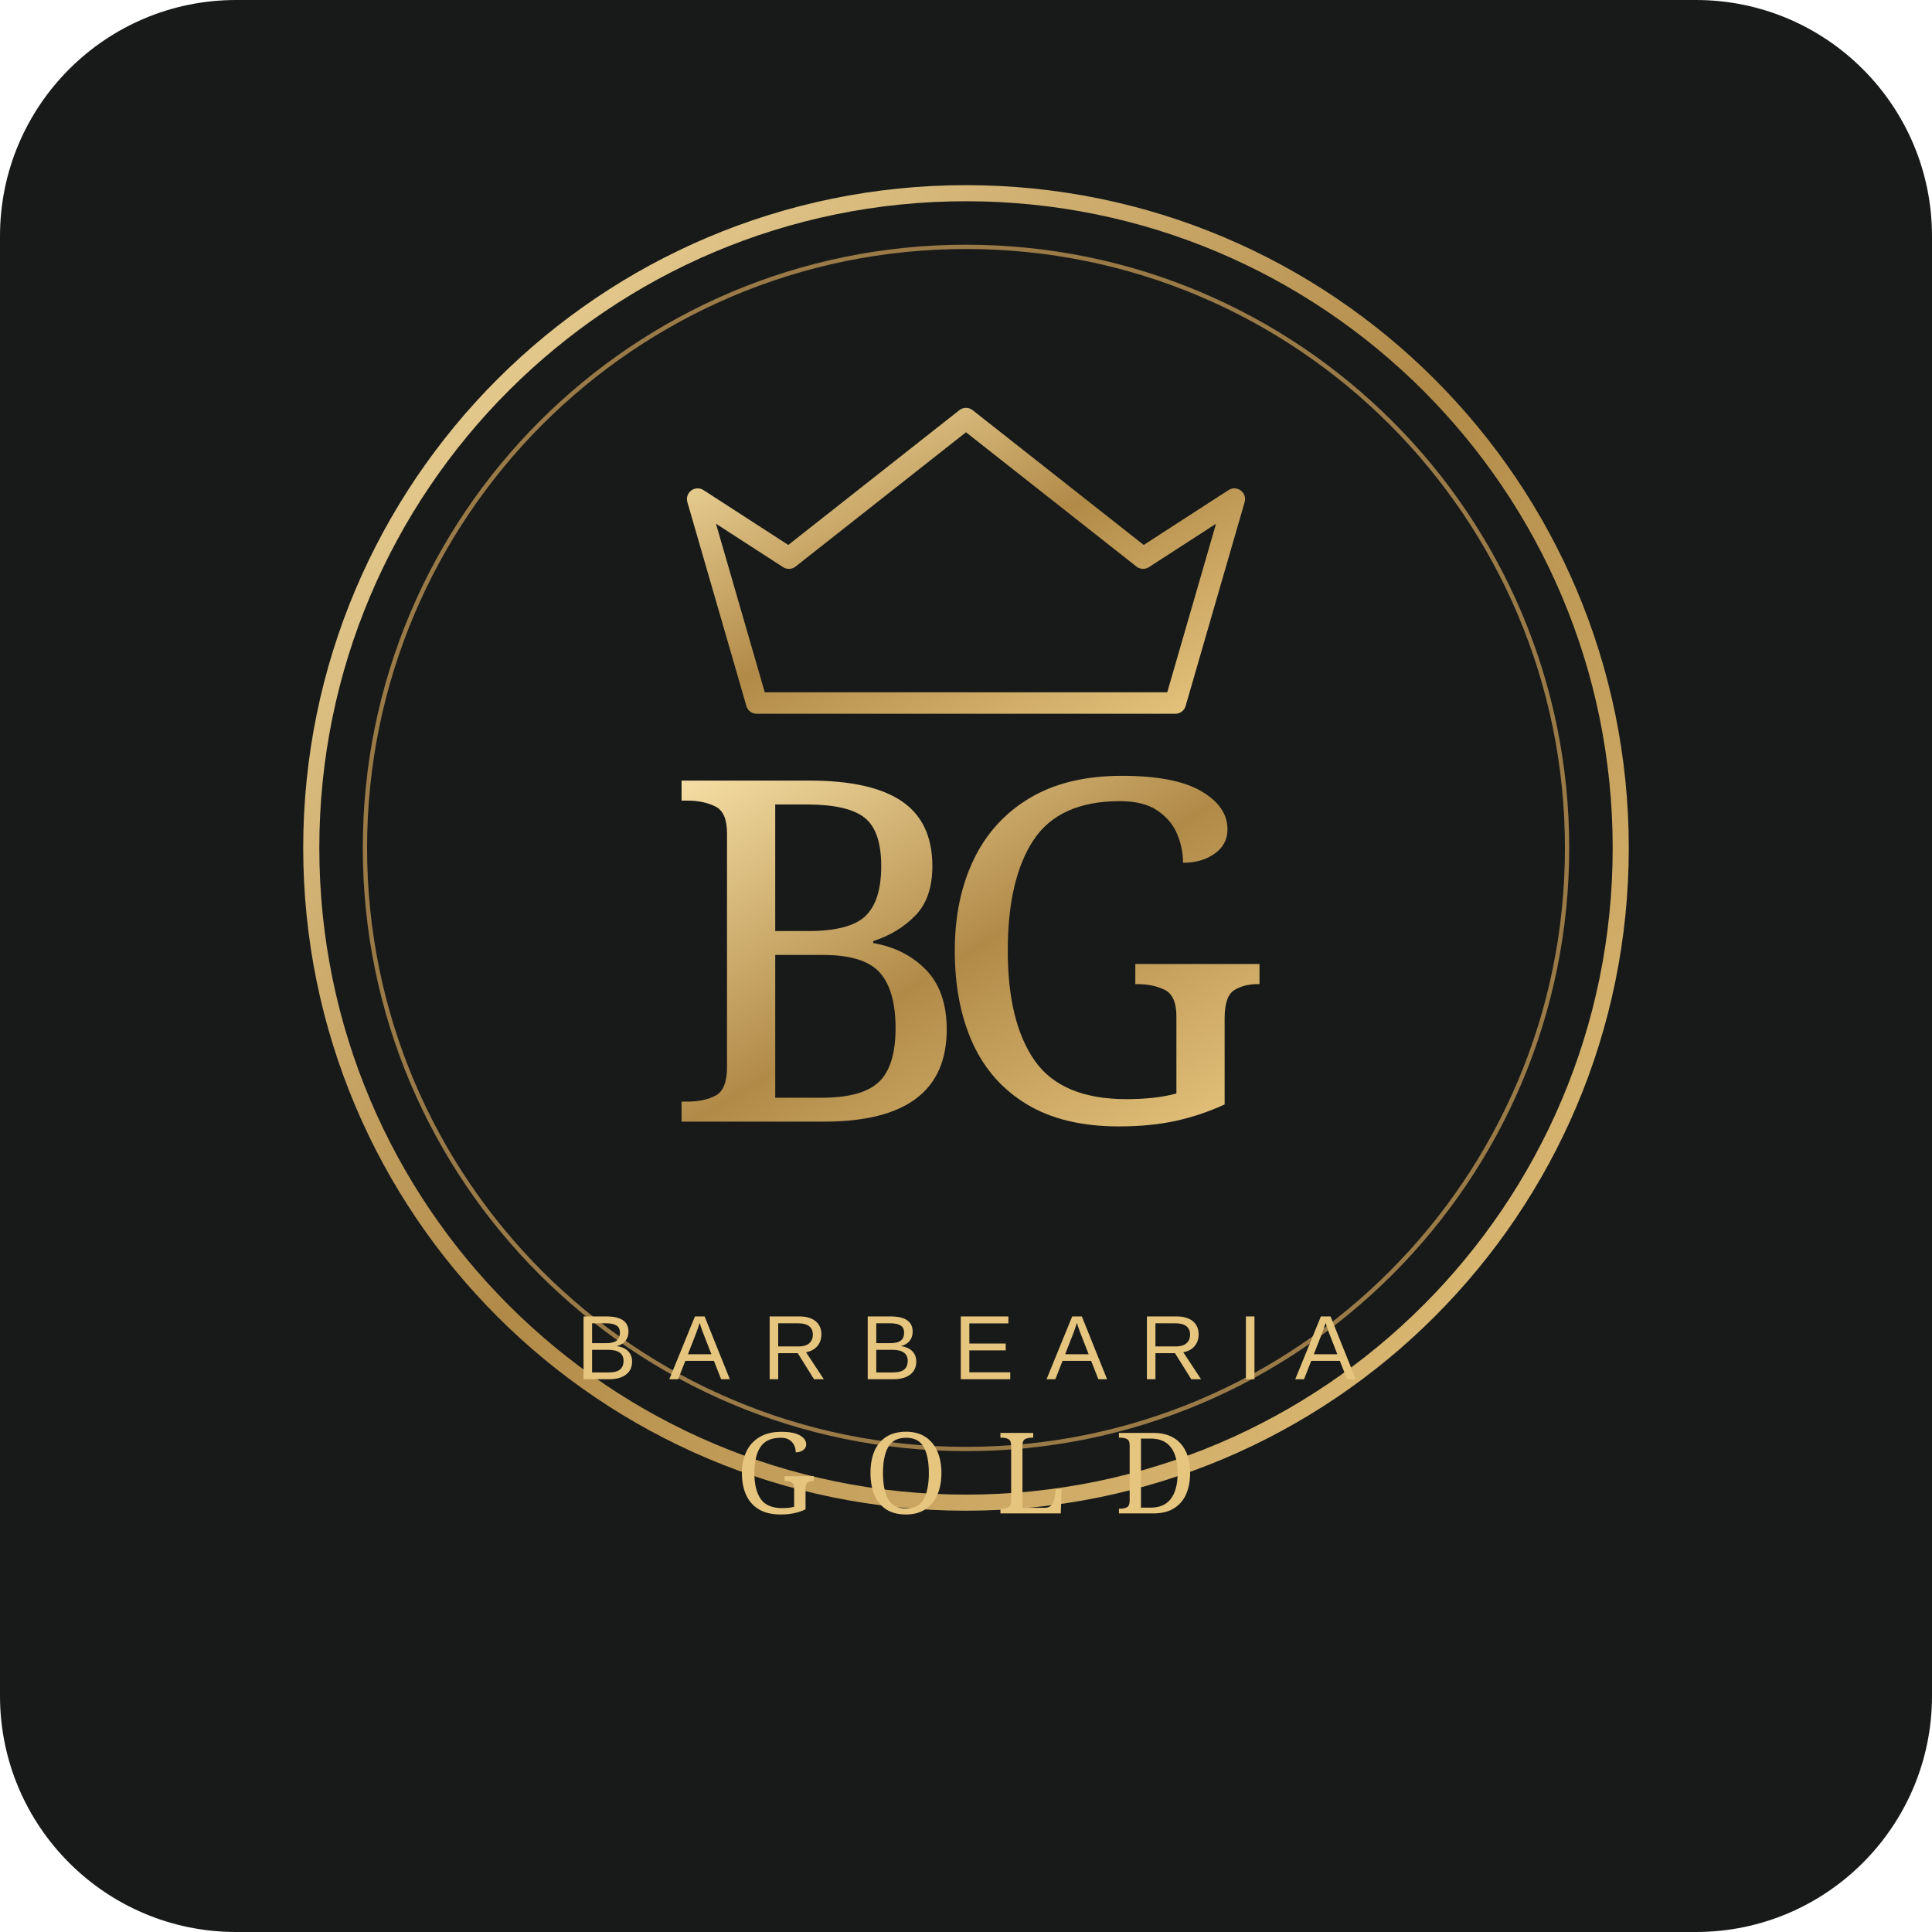
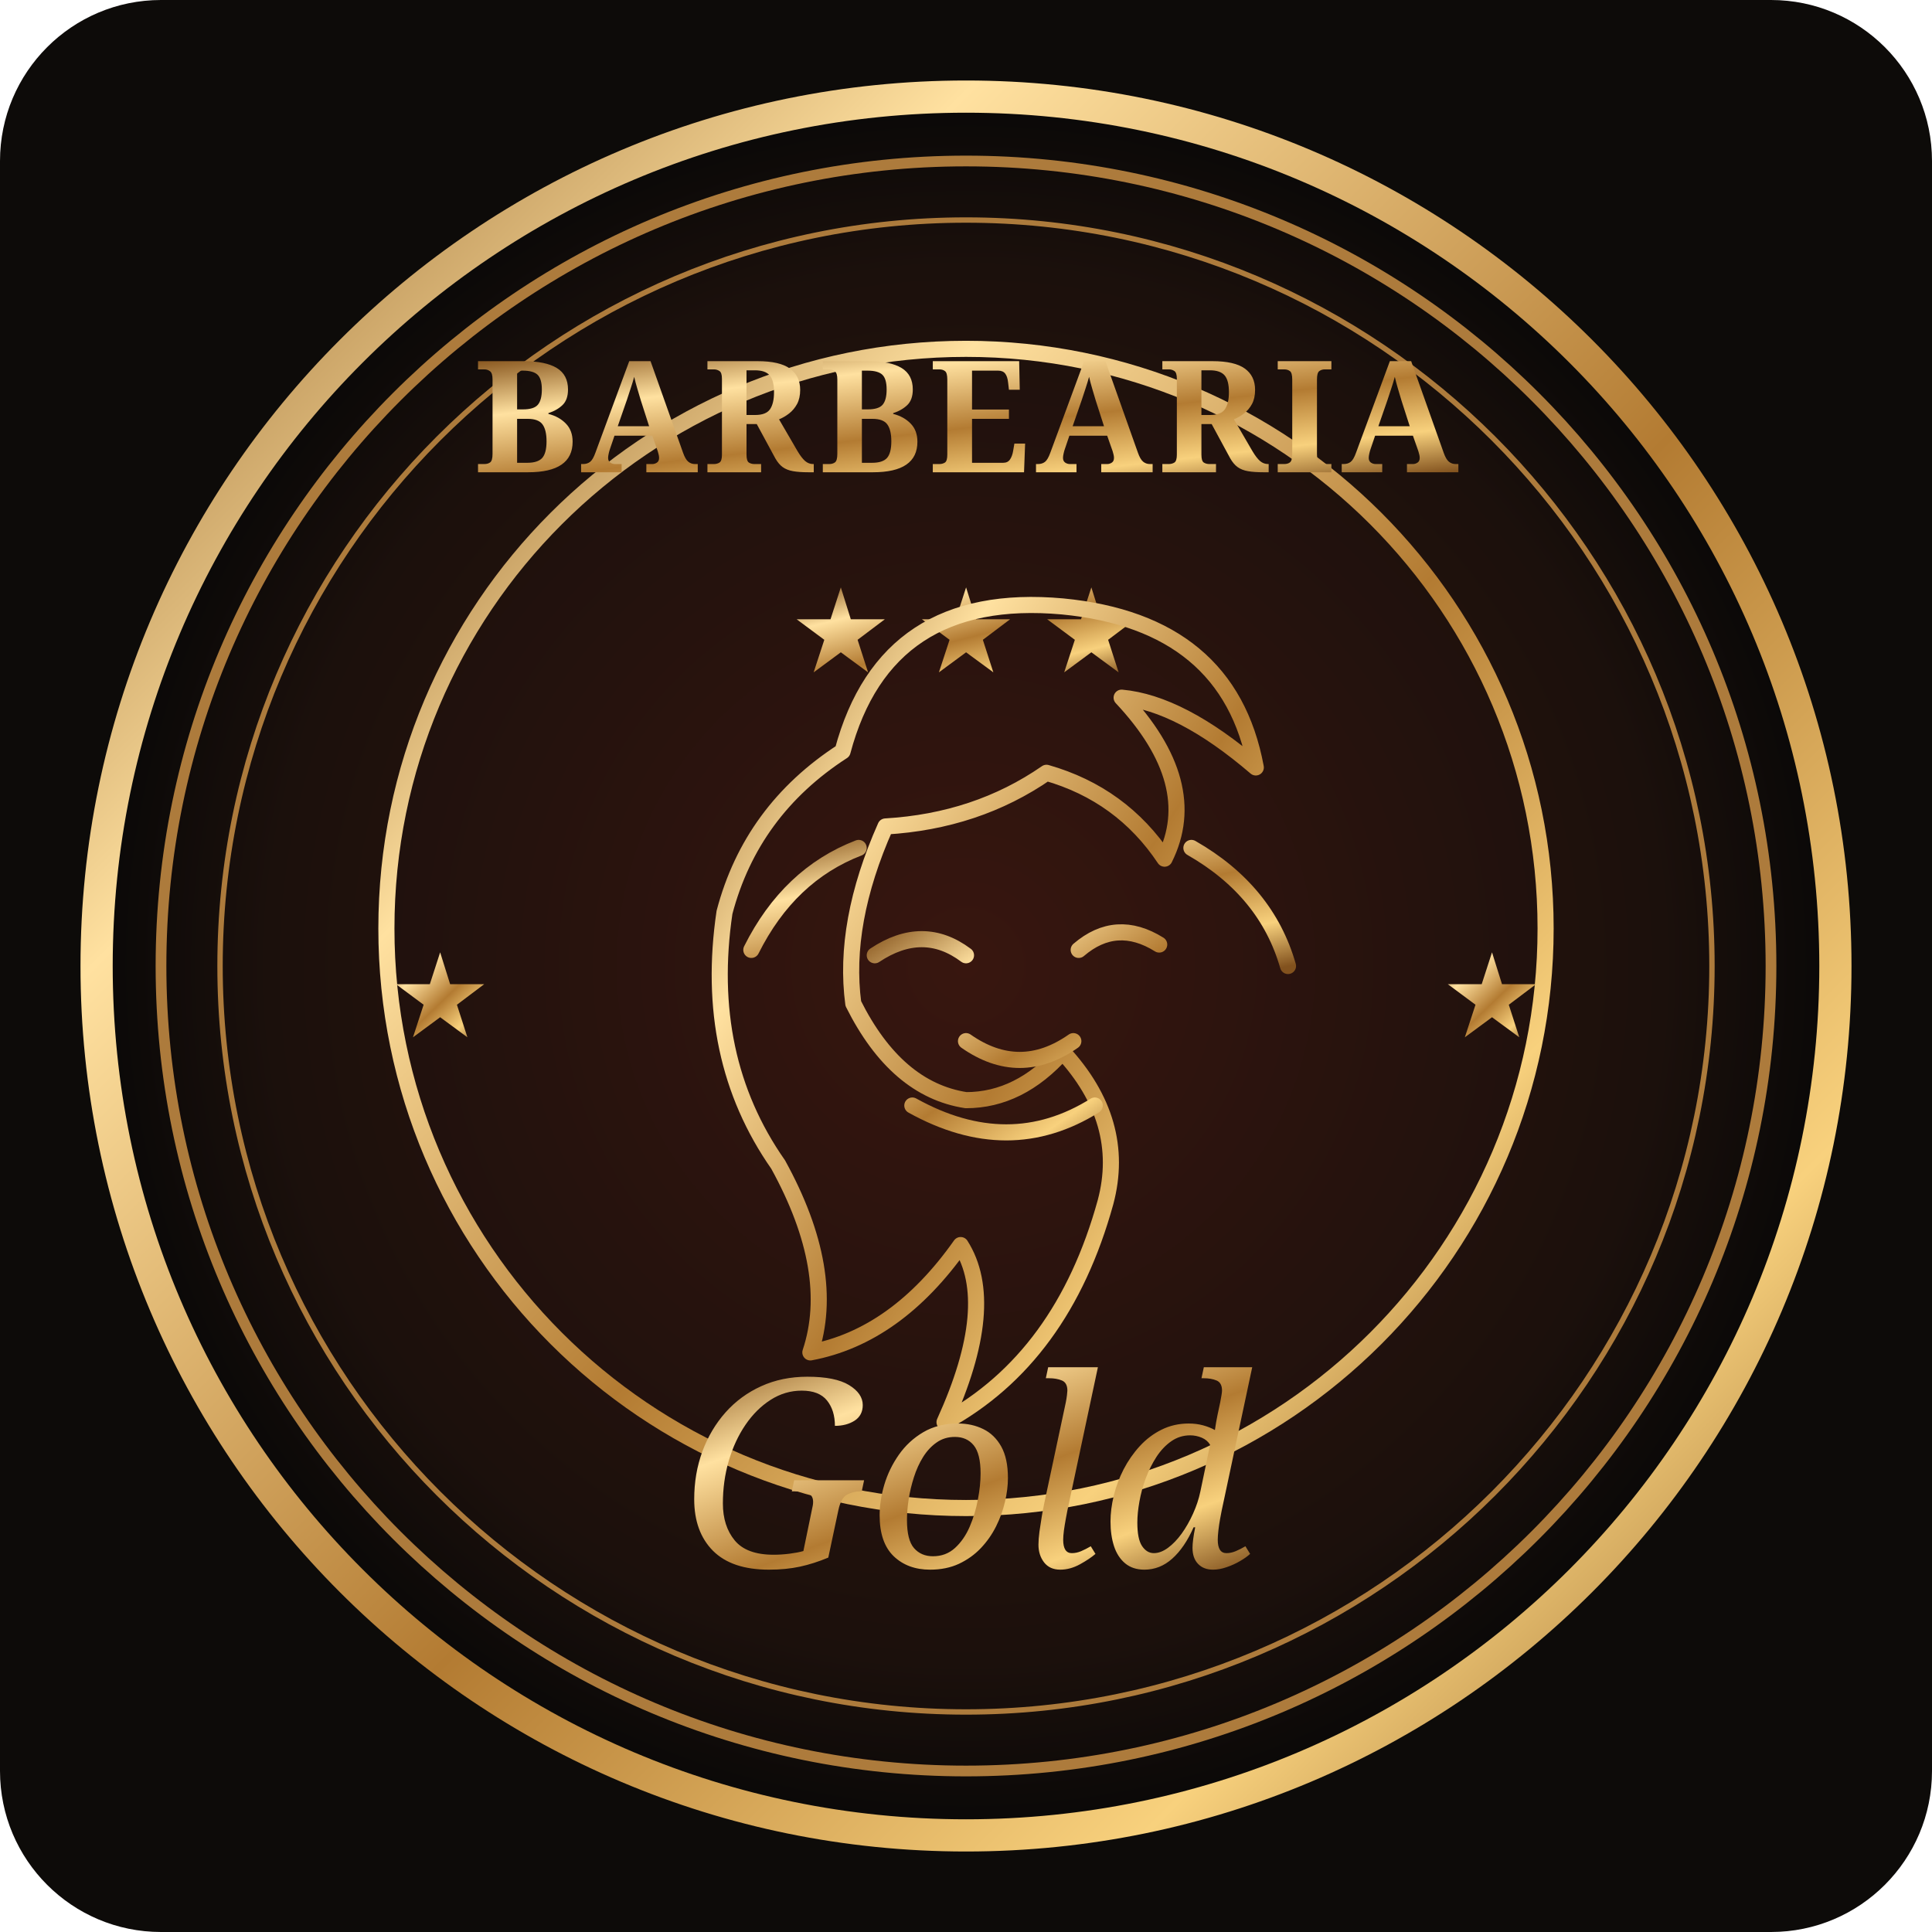
<svg xmlns="http://www.w3.org/2000/svg" viewBox="0 0 360 360">
  <defs>
-     <linearGradient id="g" x1="0" y1="0" x2="1" y2="1">
-       <stop stop-color="#f6dfa5" />
-       <stop offset=".5" stop-color="#b18a48" />
-       <stop offset="1" stop-color="#e6c57e" />
+     <radialGradient id="bg">
+       <stop stop-color="#38160f" />
+       <stop offset=".8" stop-color="#1b100c" />
+       <stop offset="1" stop-color="#090807" />
+     </radialGradient>
+     <linearGradient id="gold" x1="0" y1="0" x2="1" y2="1">
+       <stop stop-color="#8b5a22" />
+       <stop offset=".25" stop-color="#ffe1a0" />
+       <stop offset=".55" stop-color="#b37b32" />
+       <stop offset=".8" stop-color="#f8d17d" />
+       <stop offset="1" stop-color="#82521e" />
    </linearGradient>
  </defs>
-   <rect width="360" height="360" rx="44" fill="#171a19" />
-   <circle cx="180" cy="158" r="122" fill="none" stroke="url(#g)" stroke-width="3" />
-   <circle cx="180" cy="158" r="112" fill="none" stroke="#9a7a47" stroke-width=".8" />
-   <path d="M130 93l17 11 33-26 33 26 17-11-11 38h-78z" fill="none" stroke="url(#g)" stroke-width="4" stroke-linejoin="round" />
-   <text x="180" y="209" text-anchor="middle" font-family="Georgia,serif" font-size="89" fill="url(#g)" letter-spacing="-9">BG</text>
-   <path d="M112 227h136" stroke="url(#g)" stroke-width="2" />
-   <text x="180" y="257" text-anchor="middle" font-family="Arial,sans-serif" font-size="17" fill="#e6c57e" letter-spacing="6">BARBEARIA</text>
-   <text x="180" y="282" text-anchor="middle" font-family="Georgia,serif" font-size="21" fill="#e6c57e" letter-spacing="9">GOLD</text>
+   <rect width="360" height="360" rx="30" fill="#0d0b09" />
+   <circle cx="180" cy="180" r="162" fill="url(#bg)" stroke="url(#gold)" stroke-width="6" />
+   <circle cx="180" cy="180" r="150" fill="none" stroke="#ad7b3c" stroke-width="2" />
+   <circle cx="180" cy="180" r="139" fill="none" stroke="#ad7b3c" stroke-width="1" />
+   <circle cx="180" cy="173" r="108" fill="none" stroke="url(#gold)" stroke-width="3" />
+   <text x="180" y="88" text-anchor="middle" font-family="Georgia,serif" font-size="29" font-weight="bold" fill="url(#gold)" letter-spacing="1">BARBEARIA</text>
+   <g fill="url(#gold)">
+     <text x="180" y="125" text-anchor="middle" font-size="22">★ ★ ★</text>
+     <text x="82" y="193" text-anchor="middle" font-size="22">★</text>
+     <text x="278" y="193" text-anchor="middle" font-size="22">★</text>
+   </g>
+   <g stroke="url(#gold)" stroke-width="3" stroke-linecap="round" stroke-linejoin="round" fill="none">
+     <path d="M145 217q-14-20-10-47 5-19 22-30 8-30 41-27 31 3 36 30-14-12-25-13 15 16 8 30-8-12-22-16-13 9-30 10-8 18-6 33 8 16 21 18 10 0 18-9 12 13 8 28-8 29-30 41 10-22 3-33-12 17-28 20 5-15-6-35z" />
+     <path d="M163 178q9-6 17 0m21-1q7-6 15-1m-36 18q10 7 20 0m-30 12q18 10 34 0" />
+     <path d="M160 158q-13 5-20 19m82-19q14 8 18 22" />
+   </g>
+   <text x="180" y="292" text-anchor="middle" font-family="Georgia,serif" font-size="49" font-style="italic" fill="url(#gold)">Gold</text>
</svg>
